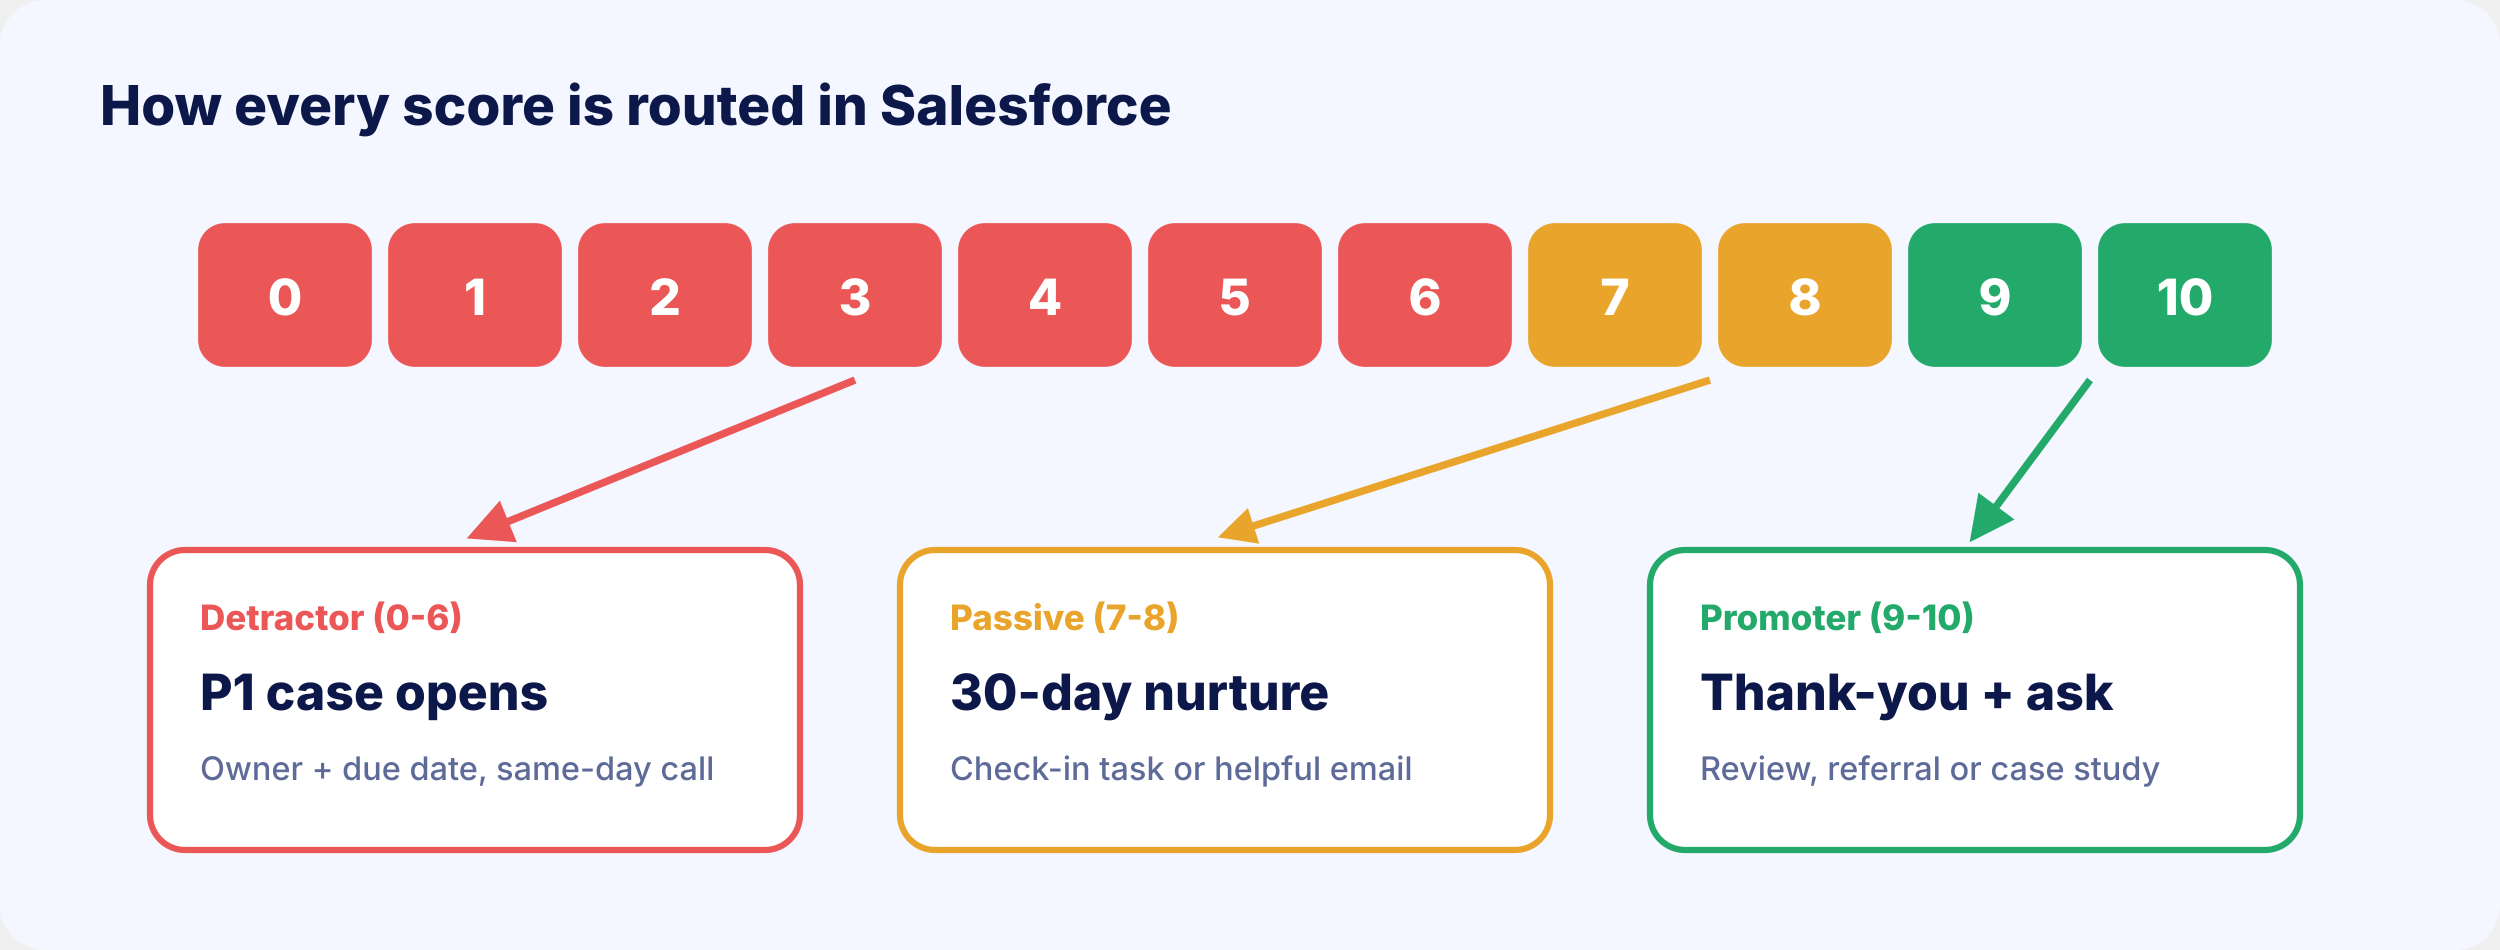
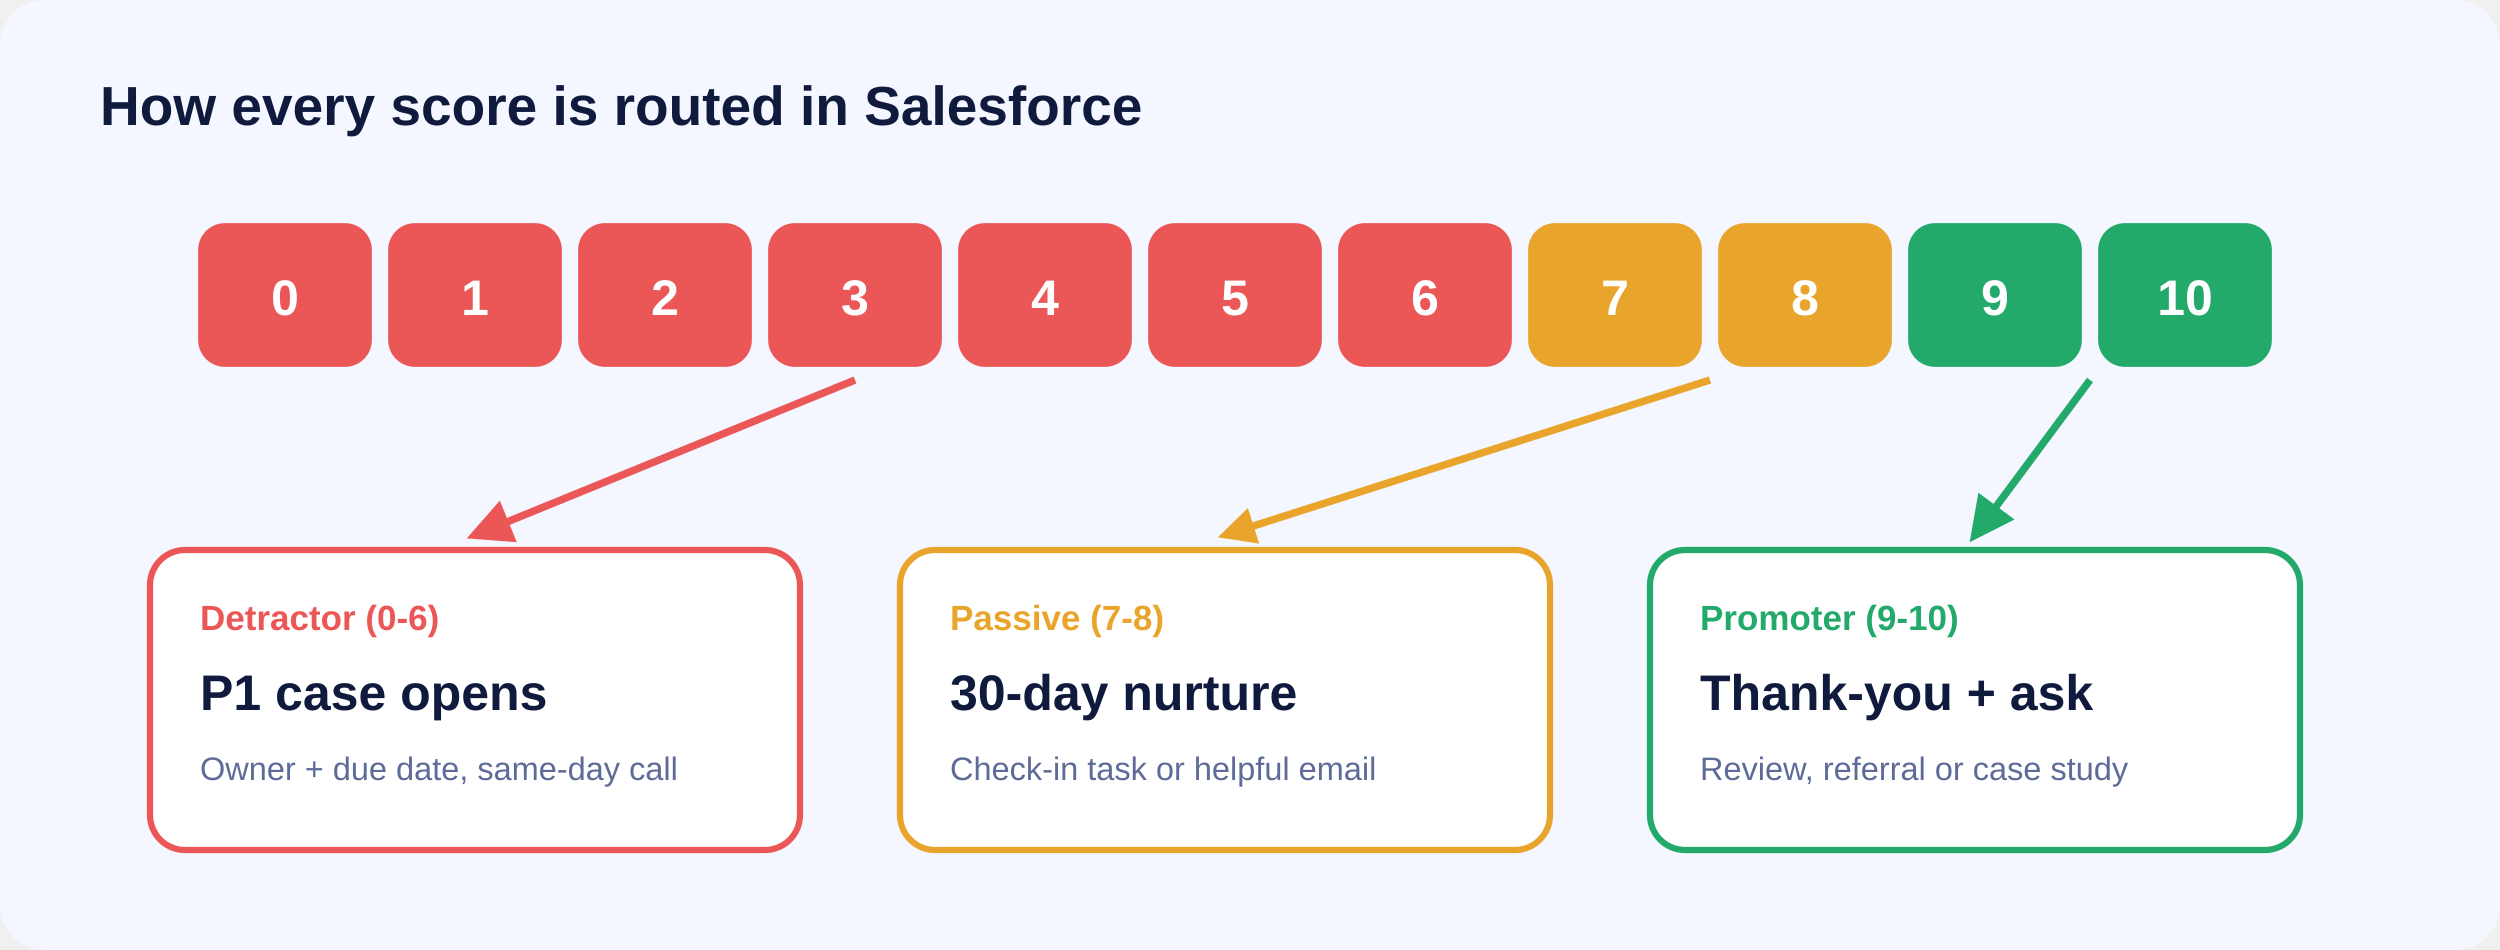
<svg xmlns="http://www.w3.org/2000/svg" viewBox="0 0 1000 380" role="img" aria-label="Score routing: 0 to 6 opens a P1 case with an owner, 7 to 8 starts a 30-day nurture, 9 to 10 gets a thank-you and a review request">
  <defs>
    <marker id="ah" viewBox="0 0 10 10" refX="8" refY="5" markerWidth="7" markerHeight="7" orient="auto-start-reverse">
      <path d="M0 0L10 5L0 10z" fill="#002FA7" />
    </marker>
    <marker id="ahs" viewBox="0 0 10 10" refX="9" refY="5" markerWidth="4" markerHeight="4" orient="auto">
      <path d="M0 0L10 5L0 10z" fill="#002FA7" />
    </marker>
    <marker id="aha" viewBox="0 0 10 10" refX="8" refY="5" markerWidth="5" markerHeight="5" orient="auto-start-reverse">
      <path d="M0 0L10 5L0 10z" fill="#E9A52B" />
    </marker>
    <marker id="ahr" viewBox="0 0 10 10" refX="8" refY="5" markerWidth="6" markerHeight="6" orient="auto-start-reverse">
      <path d="M0 0L10 5L0 10z" fill="#EB5757" />
    </marker>
    <marker id="ahg" viewBox="0 0 10 10" refX="8" refY="5" markerWidth="6" markerHeight="6" orient="auto-start-reverse">
      <path d="M0 0L10 5L0 10z" fill="#23A96A" />
    </marker>
  </defs>
  <rect width="1000" height="380" rx="18" fill="#F4F7FF" />
-   <text x="40" y="50" font-size="22" font-weight="800" fill="#0C184A" text-anchor="start" font-family="Inter, Arial, sans-serif">How every score is routed in Salesforce</text>
+   <text x="40" y="50" font-size="22" font-weight="800" fill="#0F1A3D" text-anchor="start" font-family="IBM Plex Sans, Arial, sans-serif">How every score is routed in Salesforce</text>
  <rect x="80" y="90" width="68" height="56" rx="10" fill="#EB5757" stroke="#EB5757" stroke-width="1.5" />
-   <text x="114.0" y="126" font-size="20" font-weight="800" fill="#FFFFFF" text-anchor="middle" font-family="Inter, Arial, sans-serif">0</text>
+   <text x="114.0" y="126" font-size="20" font-weight="800" fill="#FFFFFF" text-anchor="middle" font-family="IBM Plex Sans, Arial, sans-serif">0</text>
  <rect x="156" y="90" width="68" height="56" rx="10" fill="#EB5757" stroke="#EB5757" stroke-width="1.5" />
-   <text x="190.0" y="126" font-size="20" font-weight="800" fill="#FFFFFF" text-anchor="middle" font-family="Inter, Arial, sans-serif">1</text>
+   <text x="190.0" y="126" font-size="20" font-weight="800" fill="#FFFFFF" text-anchor="middle" font-family="IBM Plex Sans, Arial, sans-serif">1</text>
  <rect x="232" y="90" width="68" height="56" rx="10" fill="#EB5757" stroke="#EB5757" stroke-width="1.5" />
-   <text x="266.0" y="126" font-size="20" font-weight="800" fill="#FFFFFF" text-anchor="middle" font-family="Inter, Arial, sans-serif">2</text>
+   <text x="266.0" y="126" font-size="20" font-weight="800" fill="#FFFFFF" text-anchor="middle" font-family="IBM Plex Sans, Arial, sans-serif">2</text>
  <rect x="308" y="90" width="68" height="56" rx="10" fill="#EB5757" stroke="#EB5757" stroke-width="1.5" />
-   <text x="342.0" y="126" font-size="20" font-weight="800" fill="#FFFFFF" text-anchor="middle" font-family="Inter, Arial, sans-serif">3</text>
+   <text x="342.0" y="126" font-size="20" font-weight="800" fill="#FFFFFF" text-anchor="middle" font-family="IBM Plex Sans, Arial, sans-serif">3</text>
  <rect x="384" y="90" width="68" height="56" rx="10" fill="#EB5757" stroke="#EB5757" stroke-width="1.5" />
-   <text x="418.0" y="126" font-size="20" font-weight="800" fill="#FFFFFF" text-anchor="middle" font-family="Inter, Arial, sans-serif">4</text>
+   <text x="418.0" y="126" font-size="20" font-weight="800" fill="#FFFFFF" text-anchor="middle" font-family="IBM Plex Sans, Arial, sans-serif">4</text>
  <rect x="460" y="90" width="68" height="56" rx="10" fill="#EB5757" stroke="#EB5757" stroke-width="1.5" />
-   <text x="494.0" y="126" font-size="20" font-weight="800" fill="#FFFFFF" text-anchor="middle" font-family="Inter, Arial, sans-serif">5</text>
+   <text x="494.0" y="126" font-size="20" font-weight="800" fill="#FFFFFF" text-anchor="middle" font-family="IBM Plex Sans, Arial, sans-serif">5</text>
  <rect x="536" y="90" width="68" height="56" rx="10" fill="#EB5757" stroke="#EB5757" stroke-width="1.5" />
-   <text x="570.0" y="126" font-size="20" font-weight="800" fill="#FFFFFF" text-anchor="middle" font-family="Inter, Arial, sans-serif">6</text>
+   <text x="570.0" y="126" font-size="20" font-weight="800" fill="#FFFFFF" text-anchor="middle" font-family="IBM Plex Sans, Arial, sans-serif">6</text>
  <rect x="612" y="90" width="68" height="56" rx="10" fill="#E9A52B" stroke="#E9A52B" stroke-width="1.5" />
-   <text x="646.0" y="126" font-size="20" font-weight="800" fill="#FFFFFF" text-anchor="middle" font-family="Inter, Arial, sans-serif">7</text>
+   <text x="646.0" y="126" font-size="20" font-weight="800" fill="#FFFFFF" text-anchor="middle" font-family="IBM Plex Sans, Arial, sans-serif">7</text>
  <rect x="688" y="90" width="68" height="56" rx="10" fill="#E9A52B" stroke="#E9A52B" stroke-width="1.5" />
-   <text x="722.0" y="126" font-size="20" font-weight="800" fill="#FFFFFF" text-anchor="middle" font-family="Inter, Arial, sans-serif">8</text>
+   <text x="722.0" y="126" font-size="20" font-weight="800" fill="#FFFFFF" text-anchor="middle" font-family="IBM Plex Sans, Arial, sans-serif">8</text>
  <rect x="764" y="90" width="68" height="56" rx="10" fill="#23A96A" stroke="#23A96A" stroke-width="1.5" />
-   <text x="798.0" y="126" font-size="20" font-weight="800" fill="#FFFFFF" text-anchor="middle" font-family="Inter, Arial, sans-serif">9</text>
+   <text x="798.0" y="126" font-size="20" font-weight="800" fill="#FFFFFF" text-anchor="middle" font-family="IBM Plex Sans, Arial, sans-serif">9</text>
  <rect x="840" y="90" width="68" height="56" rx="10" fill="#23A96A" stroke="#23A96A" stroke-width="1.5" />
-   <text x="874.0" y="126" font-size="20" font-weight="800" fill="#FFFFFF" text-anchor="middle" font-family="Inter, Arial, sans-serif">10</text>
+   <text x="874.0" y="126" font-size="20" font-weight="800" fill="#FFFFFF" text-anchor="middle" font-family="IBM Plex Sans, Arial, sans-serif">10</text>
  <line x1="342.0" y1="152" x2="190" y2="214" stroke="#EB5757" stroke-width="3" marker-end="url(#ahr)" />
  <rect x="60" y="220" width="260" height="120" rx="14" fill="#FFFFFF" stroke="#EB5757" stroke-width="2.5" />
-   <text x="80" y="252" font-size="14" font-weight="800" fill="#EB5757" text-anchor="start" font-family="Inter, Arial, sans-serif">Detractor (0-6)</text>
-   <text x="80" y="284" font-size="20" font-weight="800" fill="#0C184A" text-anchor="start" font-family="Inter, Arial, sans-serif">P1 case opens</text>
-   <text x="80" y="312" font-size="13" font-weight="500" fill="#5E6B98" text-anchor="start" font-family="Inter, Arial, sans-serif">Owner + due date, same-day call</text>
+   <text x="80" y="252" font-size="14" font-weight="800" fill="#EB5757" text-anchor="start" font-family="IBM Plex Sans, Arial, sans-serif">Detractor (0-6)</text>
+   <text x="80" y="284" font-size="20" font-weight="800" fill="#0F1A3D" text-anchor="start" font-family="IBM Plex Sans, Arial, sans-serif">P1 case opens</text>
+   <text x="80" y="312" font-size="13" font-weight="500" fill="#5E6B98" text-anchor="start" font-family="IBM Plex Sans, Arial, sans-serif">Owner + due date, same-day call</text>
  <line x1="684.0" y1="152" x2="490" y2="214" stroke="#E9A52B" stroke-width="3" marker-end="url(#aha)" />
  <rect x="360" y="220" width="260" height="120" rx="14" fill="#FFFFFF" stroke="#E9A52B" stroke-width="2.5" />
-   <text x="380" y="252" font-size="14" font-weight="800" fill="#E9A52B" text-anchor="start" font-family="Inter, Arial, sans-serif">Passive (7-8)</text>
-   <text x="380" y="284" font-size="20" font-weight="800" fill="#0C184A" text-anchor="start" font-family="Inter, Arial, sans-serif">30-day nurture</text>
-   <text x="380" y="312" font-size="13" font-weight="500" fill="#5E6B98" text-anchor="start" font-family="Inter, Arial, sans-serif">Check-in task or helpful email</text>
+   <text x="380" y="252" font-size="14" font-weight="800" fill="#E9A52B" text-anchor="start" font-family="IBM Plex Sans, Arial, sans-serif">Passive (7-8)</text>
+   <text x="380" y="284" font-size="20" font-weight="800" fill="#0F1A3D" text-anchor="start" font-family="IBM Plex Sans, Arial, sans-serif">30-day nurture</text>
+   <text x="380" y="312" font-size="13" font-weight="500" fill="#5E6B98" text-anchor="start" font-family="IBM Plex Sans, Arial, sans-serif">Check-in task or helpful email</text>
  <line x1="836.0" y1="152" x2="790" y2="214" stroke="#23A96A" stroke-width="3" marker-end="url(#ahg)" />
  <rect x="660" y="220" width="260" height="120" rx="14" fill="#FFFFFF" stroke="#23A96A" stroke-width="2.5" />
-   <text x="680" y="252" font-size="14" font-weight="800" fill="#23A96A" text-anchor="start" font-family="Inter, Arial, sans-serif">Promoter (9-10)</text>
-   <text x="680" y="284" font-size="20" font-weight="800" fill="#0C184A" text-anchor="start" font-family="Inter, Arial, sans-serif">Thank-you + ask</text>
-   <text x="680" y="312" font-size="13" font-weight="500" fill="#5E6B98" text-anchor="start" font-family="Inter, Arial, sans-serif">Review, referral or case study</text>
+   <text x="680" y="252" font-size="14" font-weight="800" fill="#23A96A" text-anchor="start" font-family="IBM Plex Sans, Arial, sans-serif">Promoter (9-10)</text>
+   <text x="680" y="284" font-size="20" font-weight="800" fill="#0F1A3D" text-anchor="start" font-family="IBM Plex Sans, Arial, sans-serif">Thank-you + ask</text>
+   <text x="680" y="312" font-size="13" font-weight="500" fill="#5E6B98" text-anchor="start" font-family="IBM Plex Sans, Arial, sans-serif">Review, referral or case study</text>
</svg>
